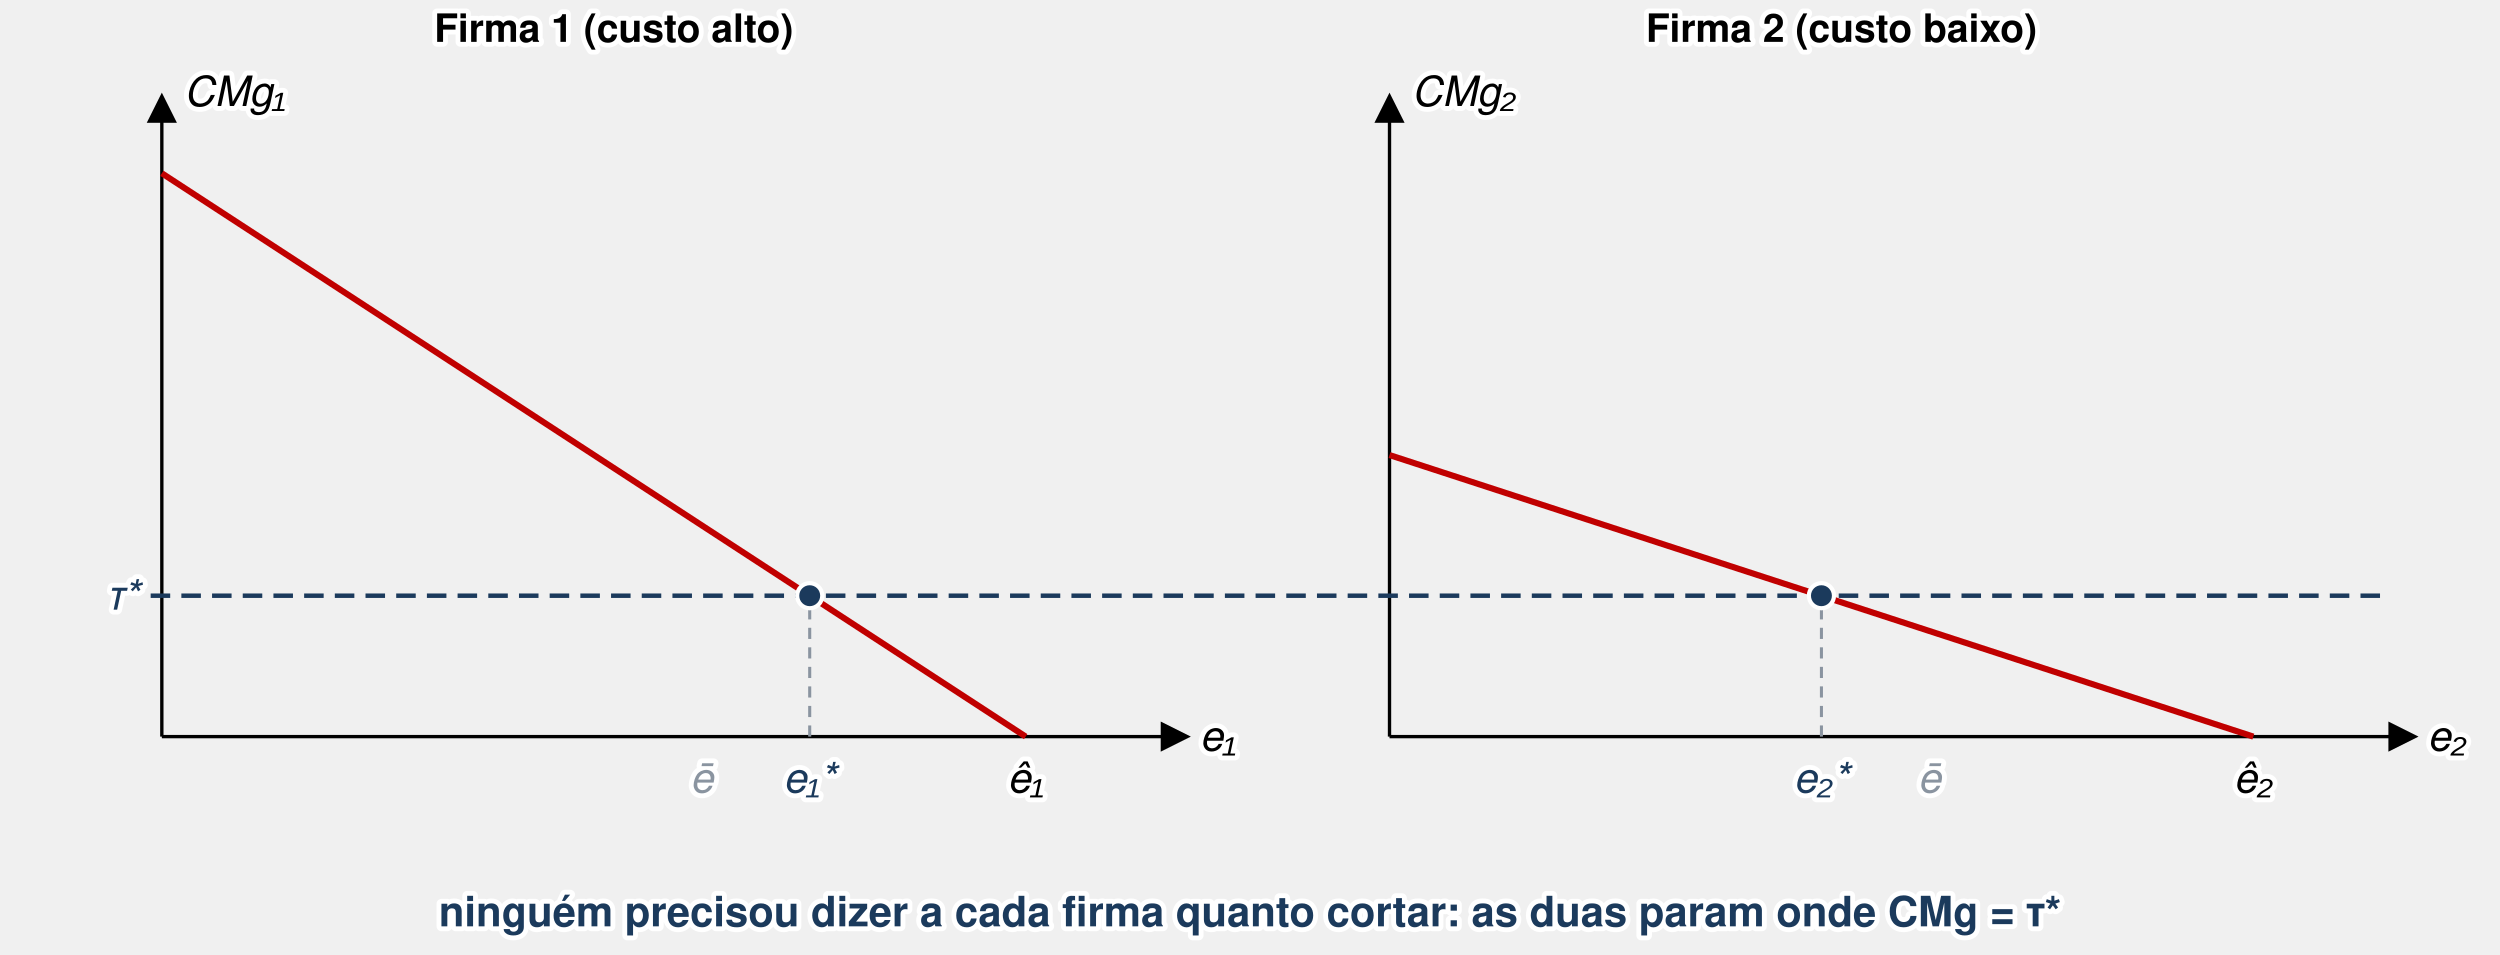
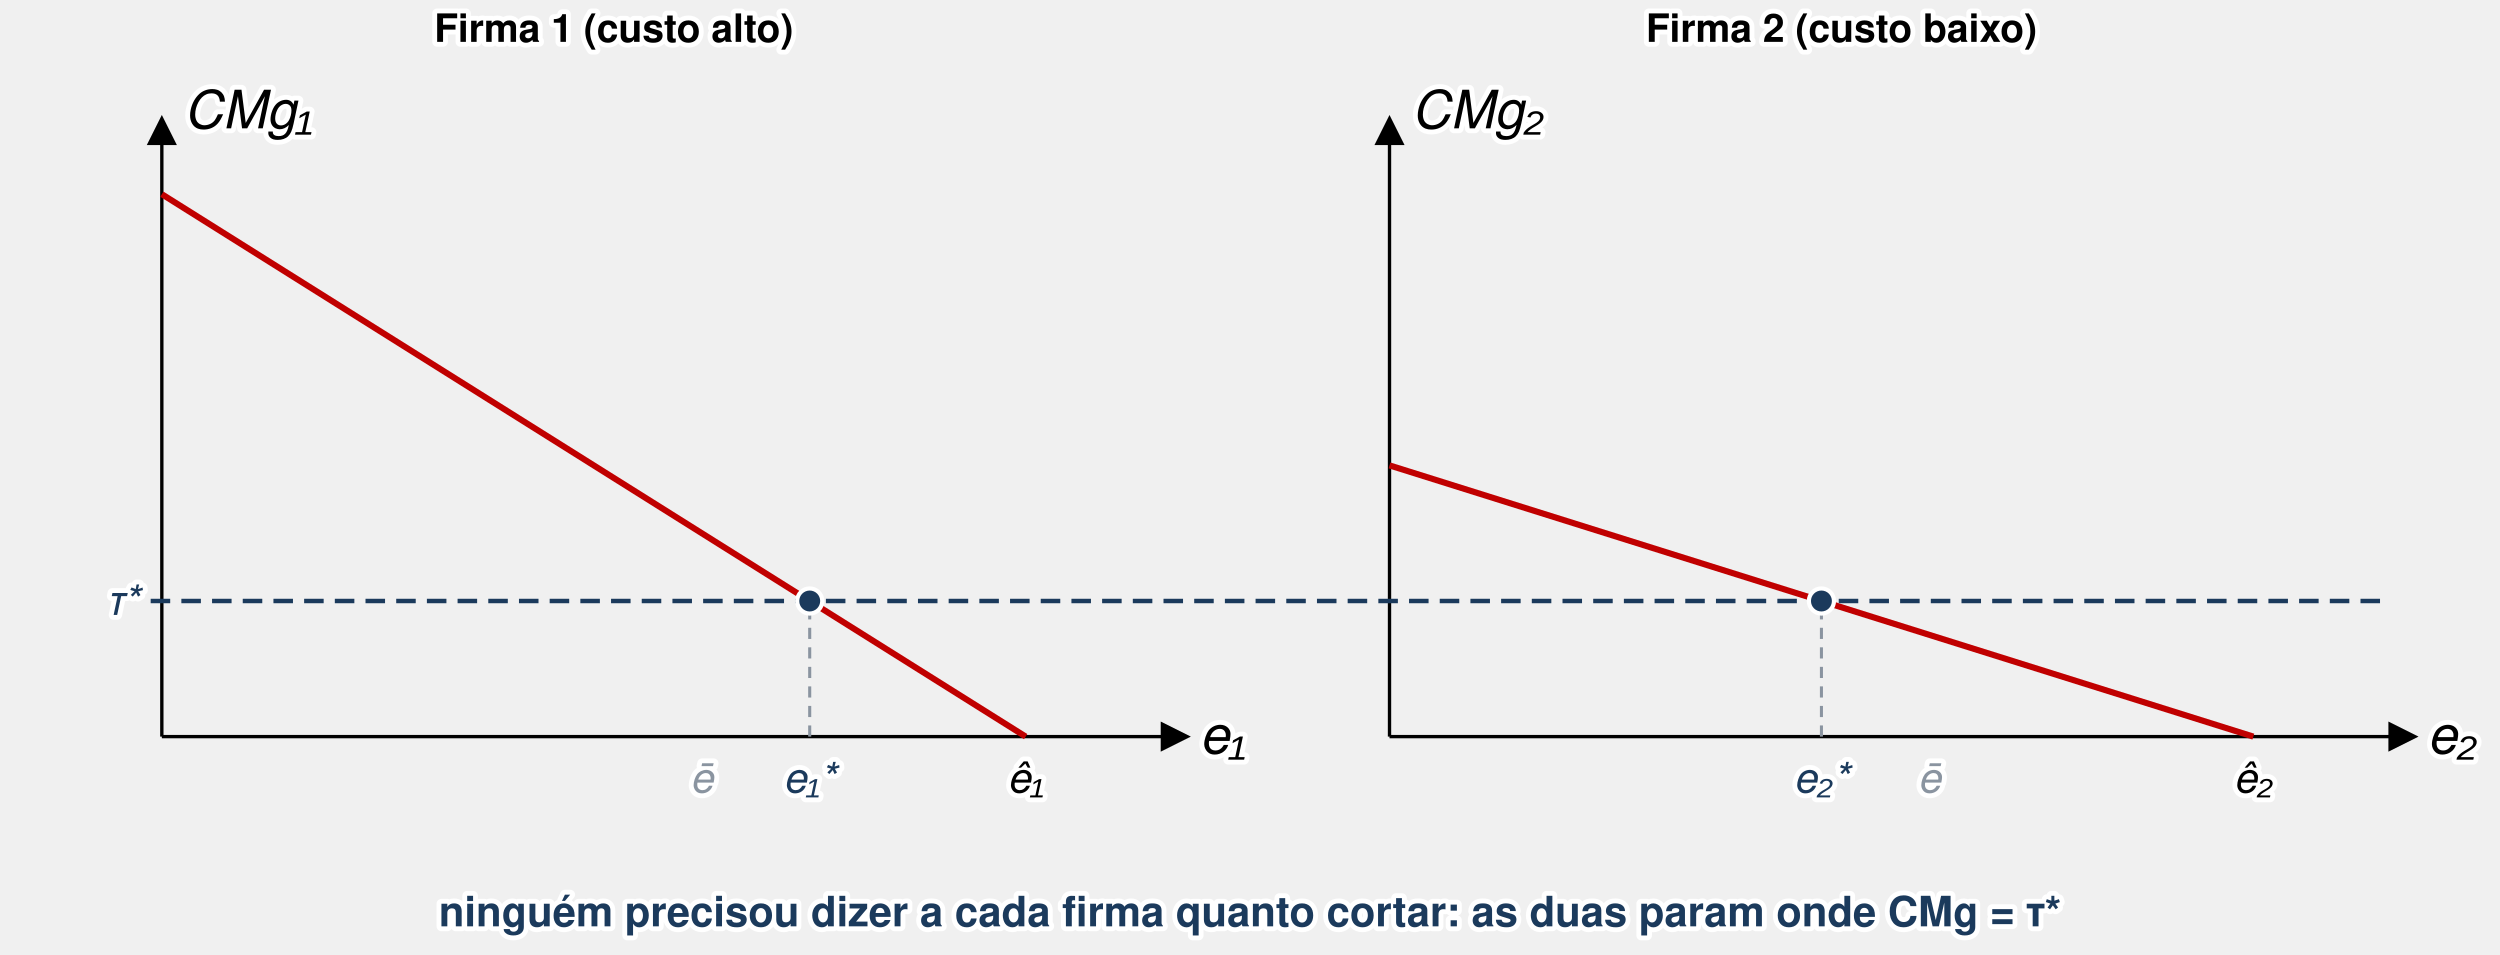
<svg xmlns="http://www.w3.org/2000/svg" width="896" height="342" viewBox="0 0 896 342" role="img" font-family="Source Sans Pro, Helvetica, Arial, sans-serif">
  <defs>
    <marker id="seta" markerWidth="9" markerHeight="9" refX="5" refY="4.5" orient="auto">
      <path d="M0,0 L9,4.5 L0,9 Z" fill="#000000" />
    </marker>
    <marker id="seta-apagada" markerWidth="9" markerHeight="9" refX="5" refY="4.5" orient="auto">
      <path d="M0,0 L9,4.5 L0,9 Z" fill="#c8d0d8" />
    </marker>
  </defs>
  <text x="220.0" y="15.0" font-size="14" fill="#000000" text-anchor="middle" font-weight="600" stroke="#ffffff" stroke-width="3.5" stroke-linejoin="round" paint-order="stroke">Firma 1 (custo alto)</text>
  <text x="660.0" y="15.0" font-size="14" fill="#000000" text-anchor="middle" font-weight="600" stroke="#ffffff" stroke-width="3.5" stroke-linejoin="round" paint-order="stroke">Firma 2 (custo baixo)</text>
-   <line x1="58.0" y1="264.0" x2="58.0" y2="38.0" stroke="#000000" stroke-width="1.2" marker-end="url(#seta)" />
+   <line x1="58.0" y1="264.0" x2="58.0" y2="46.0" stroke="#000000" stroke-width="1.2" marker-end="url(#seta)" />
  <line x1="58.0" y1="264.0" x2="422.0" y2="264.0" stroke="#000000" stroke-width="1.2" marker-end="url(#seta)" />
-   <text x="430.0" y="269.0" font-size="15" fill="#000000" text-anchor="start" font-style="italic" stroke="#ffffff" stroke-width="3.5" stroke-linejoin="round" paint-order="stroke">e₁</text>
-   <text x="66.0" y="38.0" font-size="15" fill="#000000" text-anchor="start" font-style="italic" stroke="#ffffff" stroke-width="3.5" stroke-linejoin="round" paint-order="stroke">CMg₁</text>
-   <line x1="498.0" y1="264.0" x2="498.0" y2="38.0" stroke="#000000" stroke-width="1.2" marker-end="url(#seta)" />
+   <text x="430.0" y="270.0" font-size="19" fill="#000000" text-anchor="start" font-style="italic" stroke="#ffffff" stroke-width="3.5" stroke-linejoin="round" paint-order="stroke">e₁</text>
+   <text x="66.0" y="46.0" font-size="19" fill="#000000" text-anchor="start" font-style="italic" stroke="#ffffff" stroke-width="3.5" stroke-linejoin="round" paint-order="stroke">CMg₁</text>
+   <line x1="498.0" y1="264.0" x2="498.0" y2="46.0" stroke="#000000" stroke-width="1.2" marker-end="url(#seta)" />
  <line x1="498.0" y1="264.0" x2="862.0" y2="264.0" stroke="#000000" stroke-width="1.2" marker-end="url(#seta)" />
-   <text x="870.0" y="269.0" font-size="15" fill="#000000" text-anchor="start" font-style="italic" stroke="#ffffff" stroke-width="3.5" stroke-linejoin="round" paint-order="stroke">e₂</text>
-   <text x="506.0" y="38.0" font-size="15" fill="#000000" text-anchor="start" font-style="italic" stroke="#ffffff" stroke-width="3.5" stroke-linejoin="round" paint-order="stroke">CMg₂</text>
-   <line x1="58.0" y1="62.1" x2="367.6" y2="264.0" stroke="#C00000" stroke-width="2.2" />
-   <line x1="498.0" y1="163.1" x2="807.6" y2="264.0" stroke="#C00000" stroke-width="2.2" />
+   <text x="870.0" y="270.0" font-size="19" fill="#000000" text-anchor="start" font-style="italic" stroke="#ffffff" stroke-width="3.5" stroke-linejoin="round" paint-order="stroke">e₂</text>
+   <text x="506.0" y="46.0" font-size="19" fill="#000000" text-anchor="start" font-style="italic" stroke="#ffffff" stroke-width="3.5" stroke-linejoin="round" paint-order="stroke">CMg₂</text>
+   <line x1="58.0" y1="69.6" x2="367.6" y2="264.0" stroke="#C00000" stroke-width="2.2" />
+   <line x1="498.0" y1="166.8" x2="807.6" y2="264.0" stroke="#C00000" stroke-width="2.2" />
  <text x="367.6" y="284.0" font-size="15" fill="#000000" text-anchor="middle" font-style="italic" stroke="#ffffff" stroke-width="3.5" stroke-linejoin="round" paint-order="stroke">ê₁</text>
  <text x="807.6" y="284.0" font-size="15" fill="#000000" text-anchor="middle" font-style="italic" stroke="#ffffff" stroke-width="3.5" stroke-linejoin="round" paint-order="stroke">ê₂</text>
-   <line x1="54.0" y1="213.5" x2="854.0" y2="213.5" stroke="#1b3a5c" stroke-width="1.6" stroke-dasharray="7 4" />
-   <text x="50.0" y="218.5" font-size="15" fill="#1b3a5c" text-anchor="end" font-style="italic" stroke="#ffffff" stroke-width="3.5" stroke-linejoin="round" paint-order="stroke">τ*</text>
-   <line x1="290.2" y1="264.0" x2="290.2" y2="213.5" stroke="#8a94a0" stroke-width="1.1" stroke-dasharray="4 3" />
-   <circle cx="290.2" cy="213.5" r="4.5" fill="#1b3a5c" stroke="#ffffff" stroke-width="1.5" />
+   <line x1="54.0" y1="215.4" x2="854.0" y2="215.4" stroke="#1b3a5c" stroke-width="1.6" stroke-dasharray="7 4" />
+   <text x="50.0" y="220.4" font-size="15" fill="#1b3a5c" text-anchor="end" font-style="italic" stroke="#ffffff" stroke-width="3.5" stroke-linejoin="round" paint-order="stroke">τ*</text>
+   <line x1="290.2" y1="264.0" x2="290.2" y2="215.4" stroke="#8a94a0" stroke-width="1.1" stroke-dasharray="4 3" />
+   <circle cx="290.2" cy="215.4" r="4.5" fill="#1b3a5c" stroke="#ffffff" stroke-width="1.5" />
  <text x="290.2" y="284.0" font-size="15" fill="#1b3a5c" text-anchor="middle" font-style="italic" stroke="#ffffff" stroke-width="3.5" stroke-linejoin="round" paint-order="stroke">e₁*</text>
-   <line x1="652.8" y1="264.0" x2="652.8" y2="213.5" stroke="#8a94a0" stroke-width="1.1" stroke-dasharray="4 3" />
-   <circle cx="652.8" cy="213.5" r="4.5" fill="#1b3a5c" stroke="#ffffff" stroke-width="1.5" />
+   <line x1="652.8" y1="264.0" x2="652.8" y2="215.4" stroke="#8a94a0" stroke-width="1.1" stroke-dasharray="4 3" />
+   <circle cx="652.8" cy="215.4" r="4.5" fill="#1b3a5c" stroke="#ffffff" stroke-width="1.5" />
  <text x="652.8" y="284.0" font-size="15" fill="#1b3a5c" text-anchor="middle" font-style="italic" stroke="#ffffff" stroke-width="3.5" stroke-linejoin="round" paint-order="stroke">e₂*</text>
  <text x="251.5" y="284.0" font-size="15" fill="#8a94a0" text-anchor="middle" font-style="italic" stroke="#ffffff" stroke-width="3.5" stroke-linejoin="round" paint-order="stroke">ē</text>
  <text x="691.5" y="284.0" font-size="15" fill="#8a94a0" text-anchor="middle" font-style="italic" stroke="#ffffff" stroke-width="3.5" stroke-linejoin="round" paint-order="stroke">ē</text>
  <text x="448.0" y="332.0" font-size="15" fill="#1b3a5c" text-anchor="middle" font-weight="600" stroke="#ffffff" stroke-width="3.5" stroke-linejoin="round" paint-order="stroke">ninguém precisou dizer a cada firma quanto cortar: as duas param onde CMg = τ*</text>
</svg>
